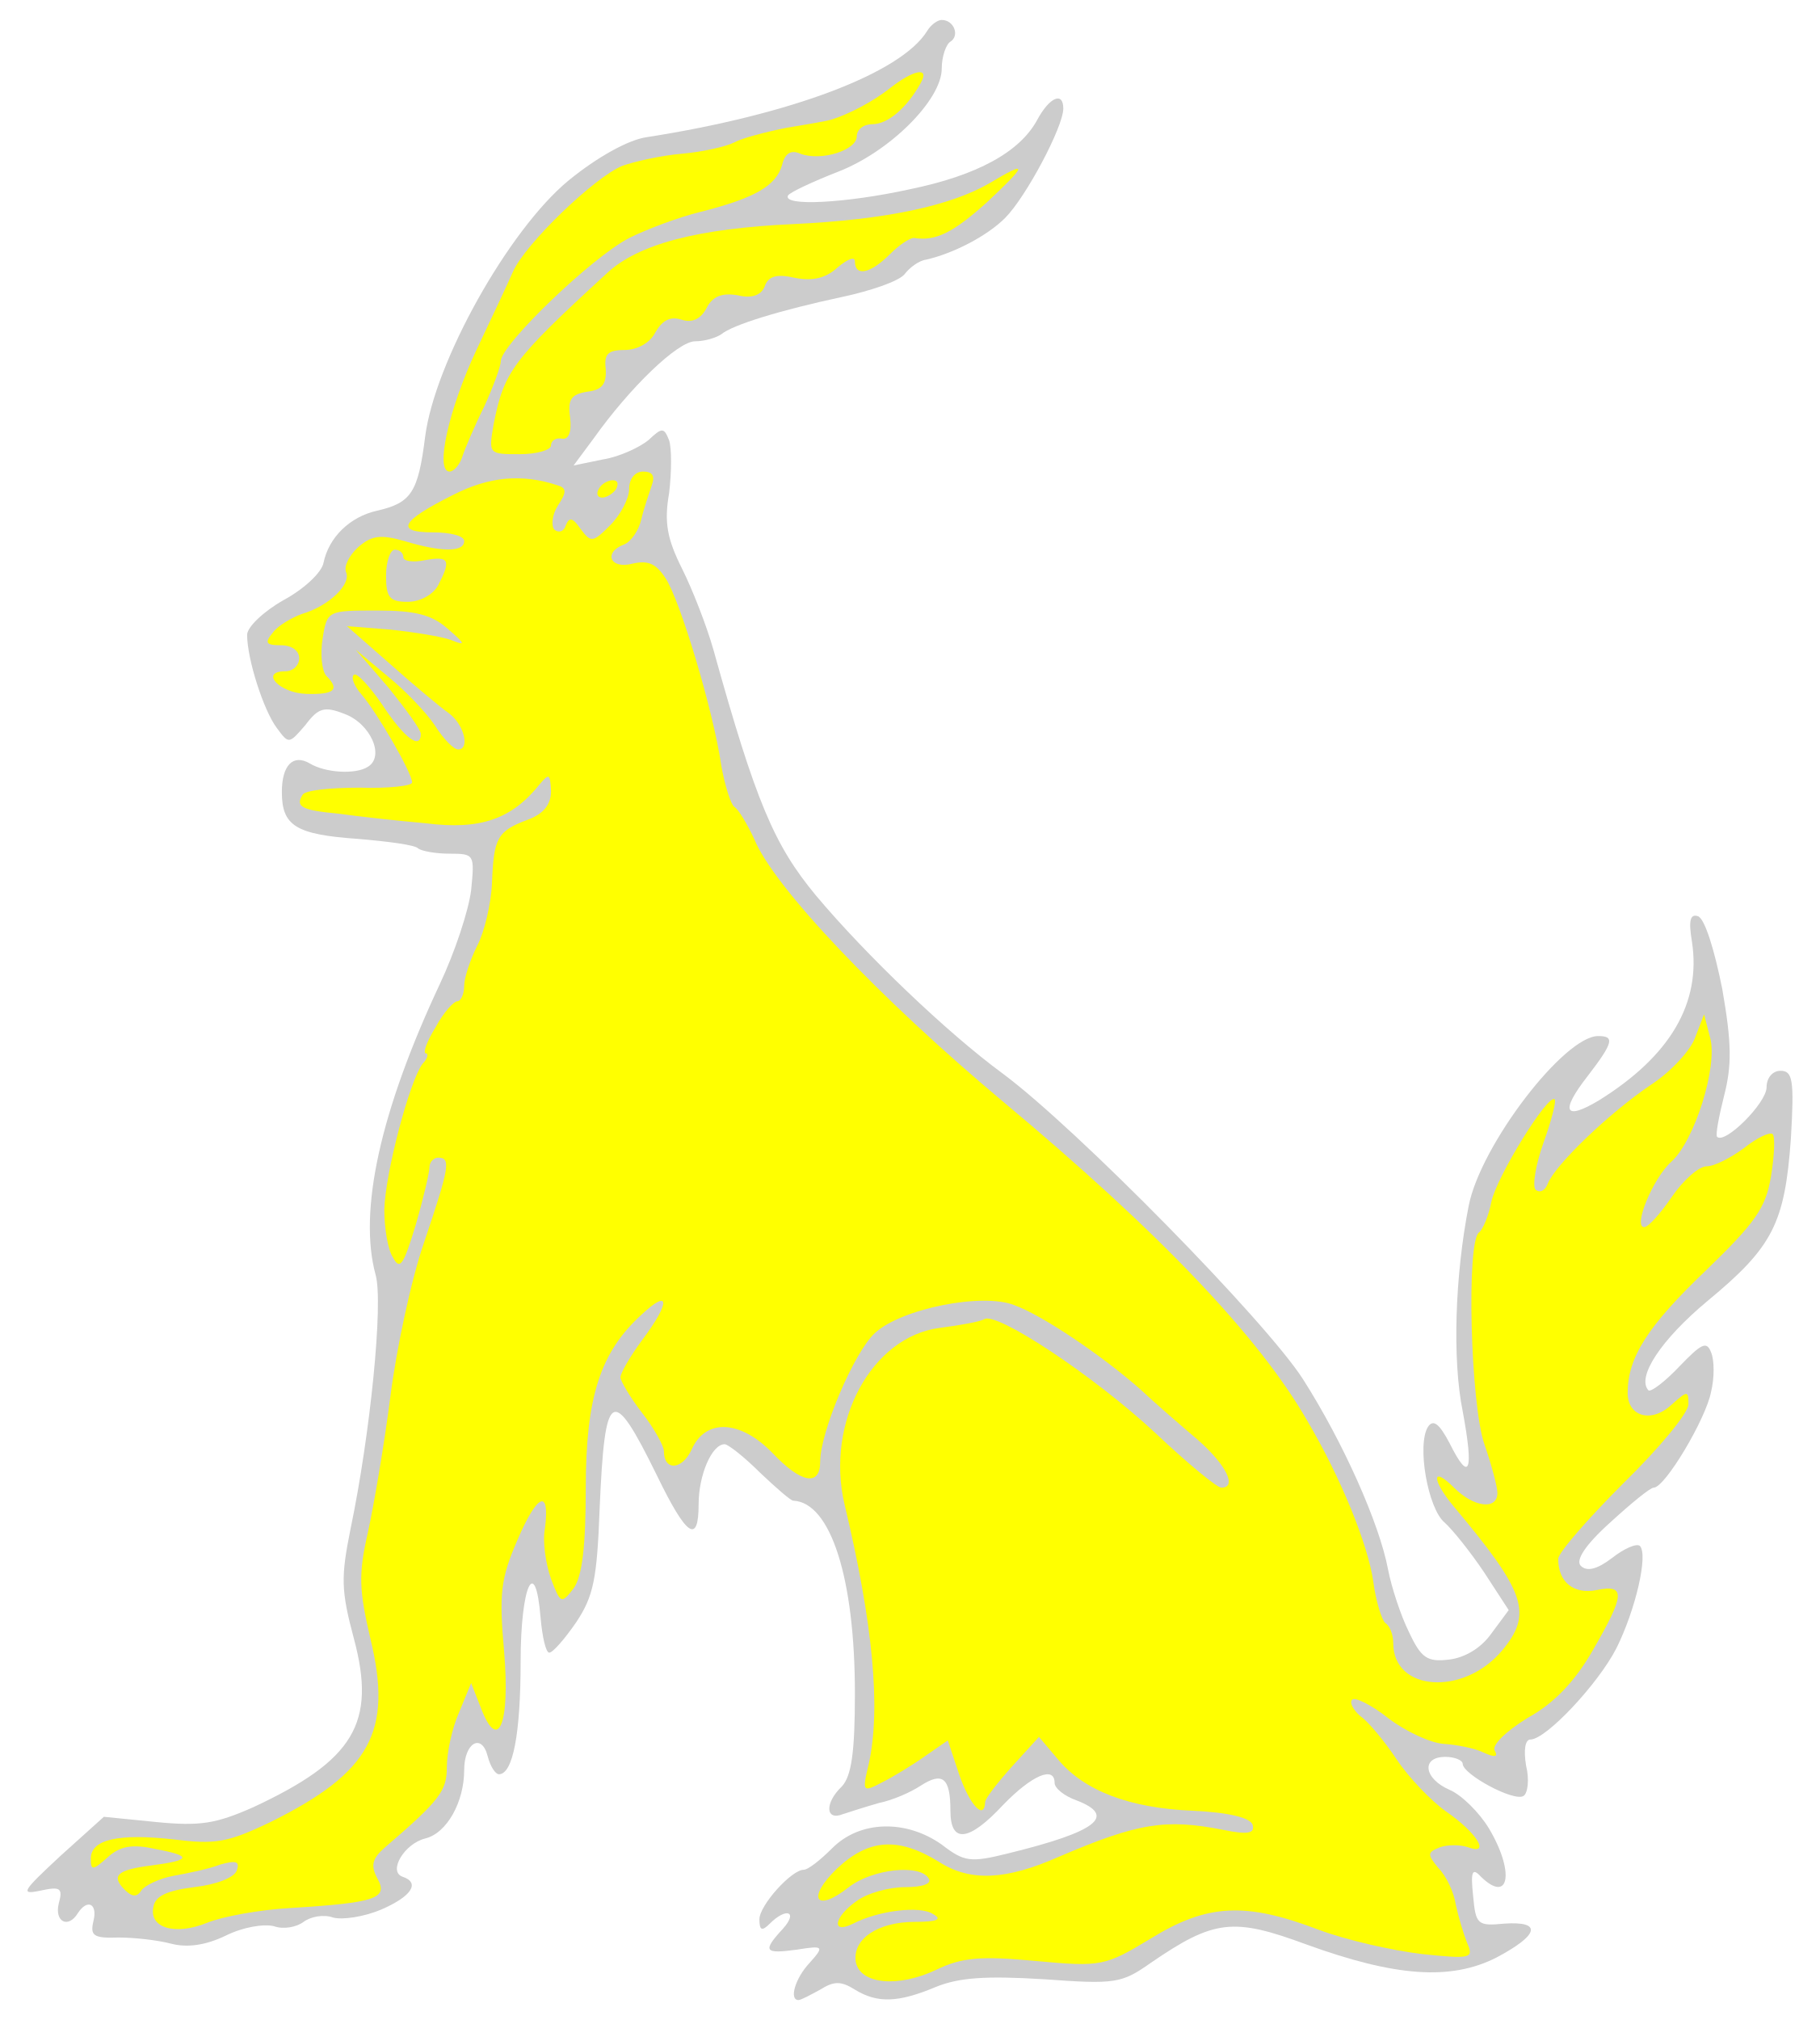
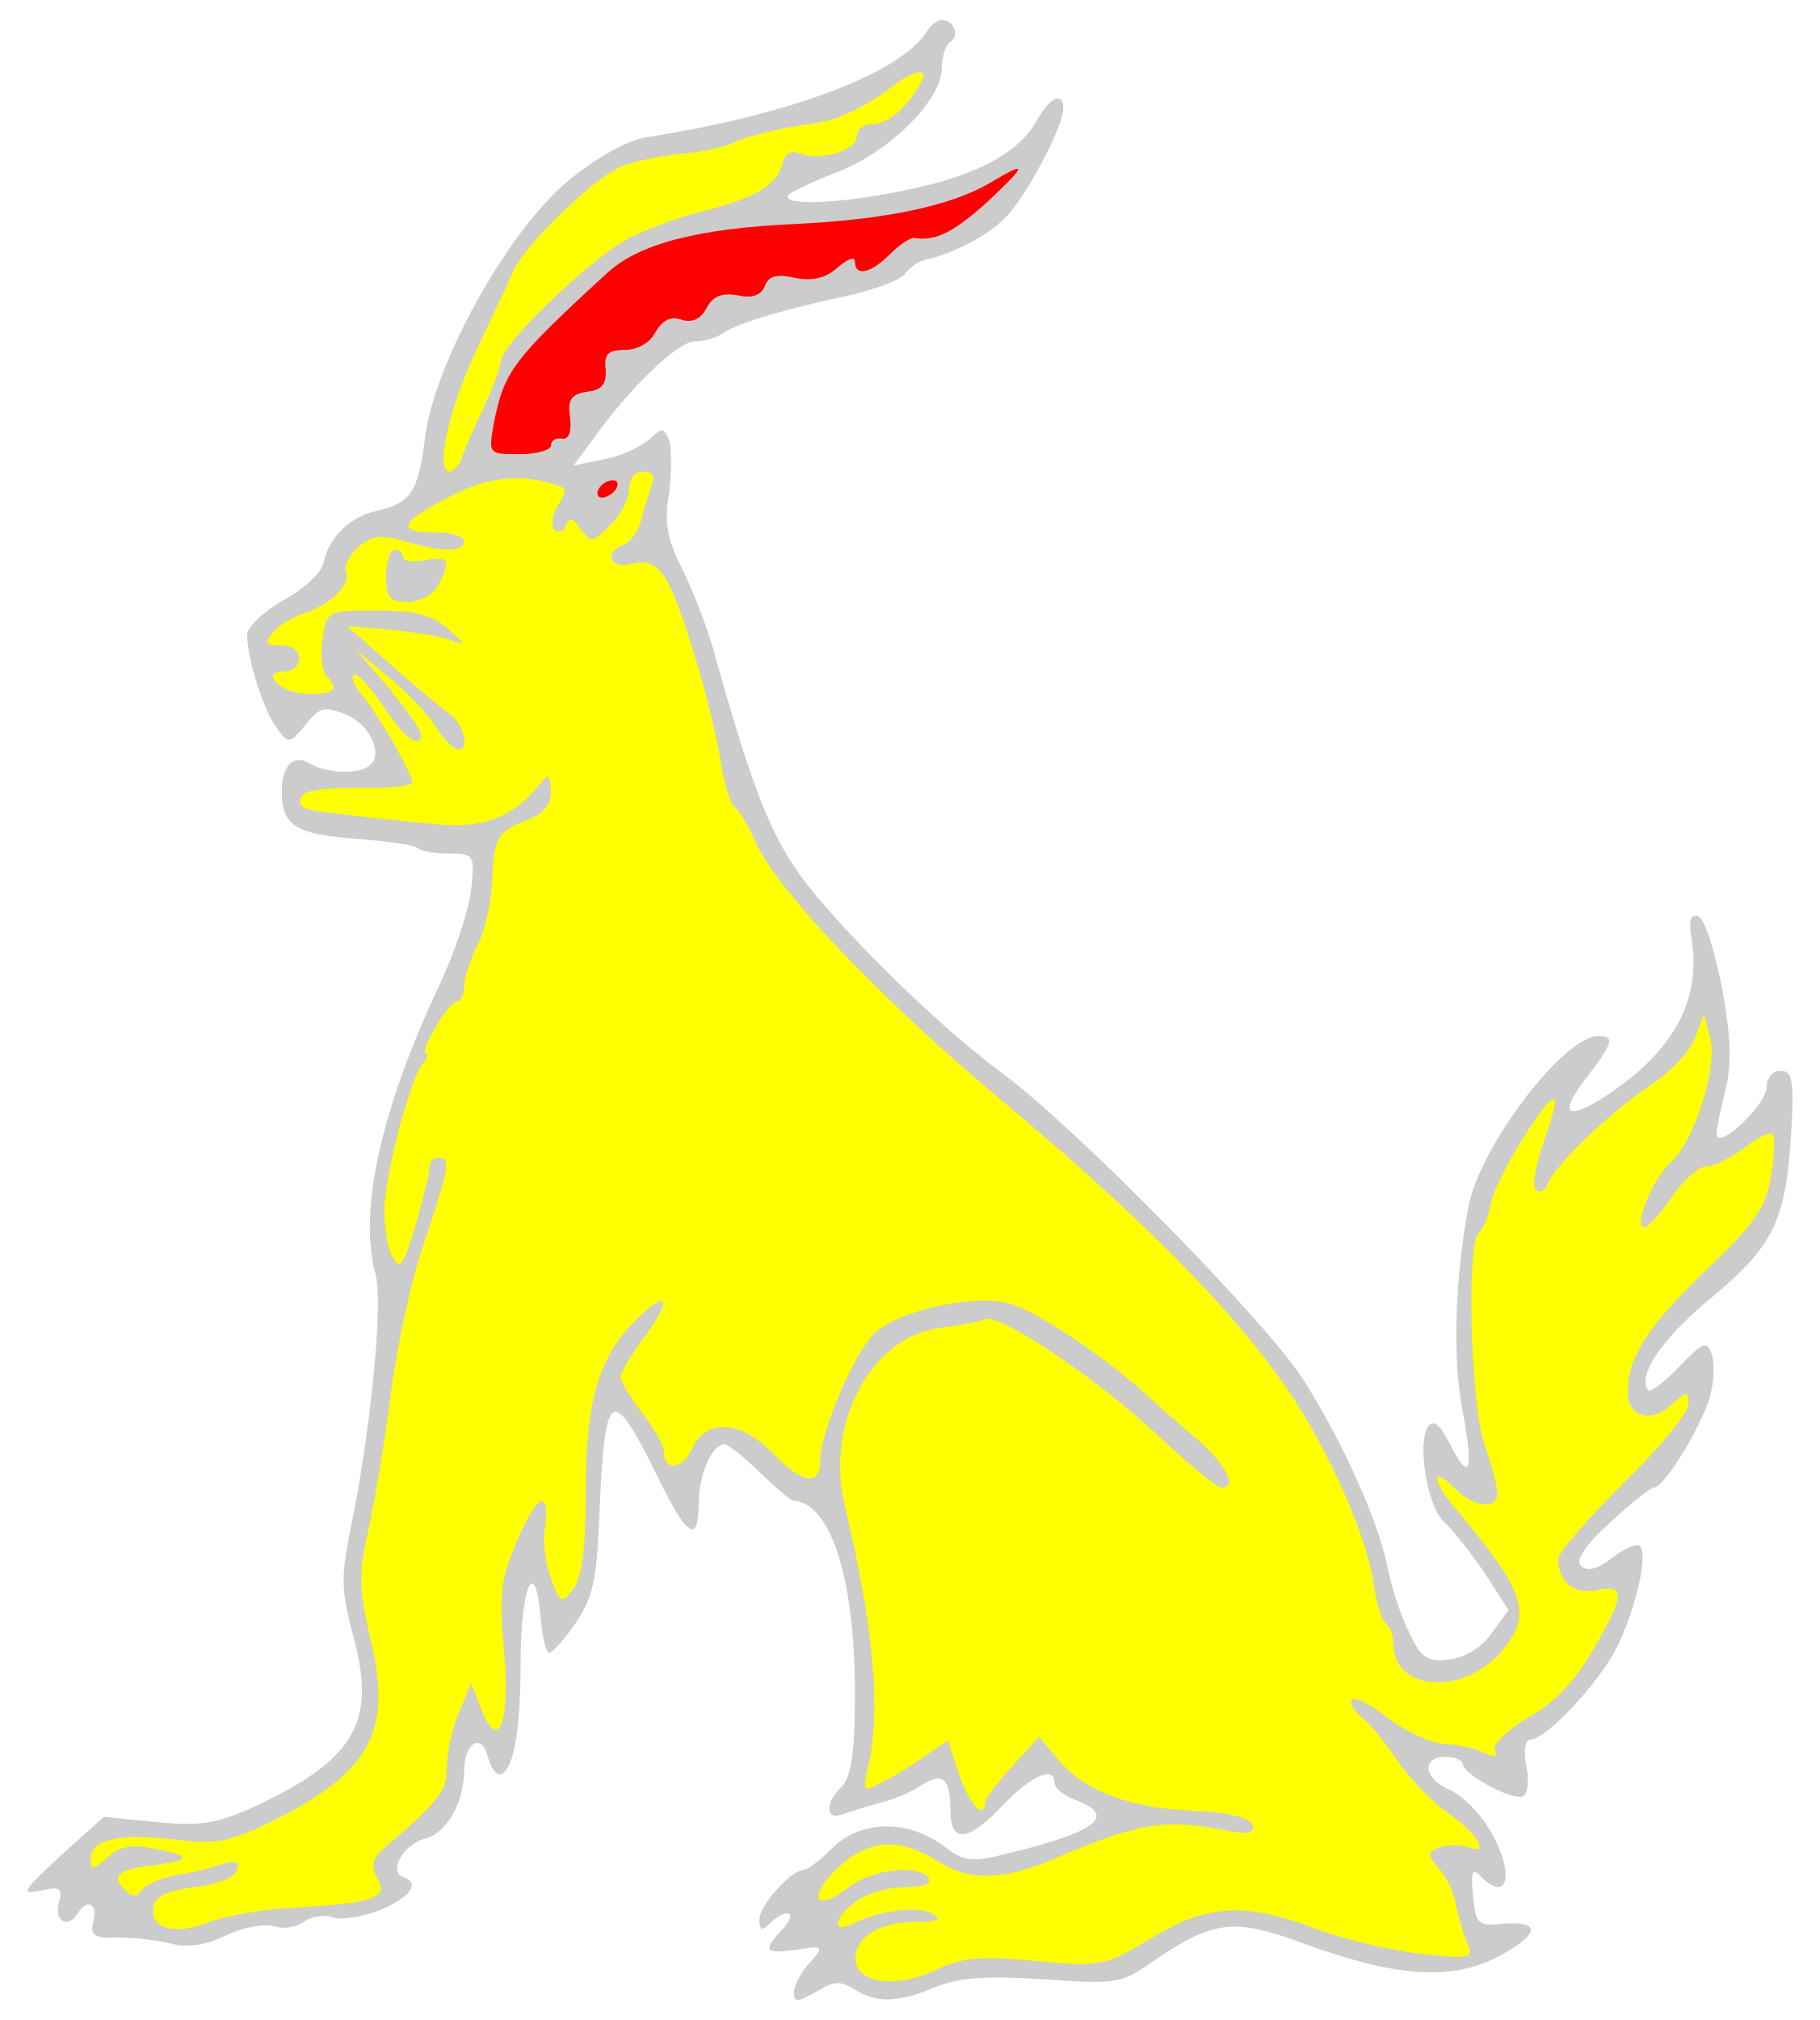
<svg xmlns="http://www.w3.org/2000/svg" id="svg43816" height="284.624" width="256.5" viewBox="54 61.876 256.5 284.624" version="1.1">
  <defs id="defs43787">
    <clipPath id="artboard_clip_path">
      <path id="path43784" d="M 54 61.876 L 310.5 61.876 L 310.5 346.5 L 54 346.5 Z" />
    </clipPath>
  </defs>
  <g fill="#ffff00" stroke-opacity="1" stroke="none" stroke-dasharray="none" fill-opacity="1" id="Chatloup_Sejant">
    <g id="Chatloup_Sejant: Layer 2">
      <g id="Group_3">
        <g id="Graphic_9">
          <path id="path43795" fill="#cccccc" d="M 184.644 66.279 C 180.973 72.153 165.554 78.026 145.119 81.208 C 142.549 81.575 138.144 84.022 134.106 87.326 C 125.662 94.301 115.261 112.901 113.915 123.425 C 112.936 131.257 111.957 132.725 107.185 133.826 C 103.269 134.683 100.332 137.62 99.598 141.168 C 99.353 142.514 96.906 144.839 93.969 146.43 C 91.154 148.021 88.829 150.224 88.829 151.325 C 88.829 154.751 91.154 161.971 92.99 164.418 C 94.703 166.743 94.703 166.743 97.028 164.051 C 98.864 161.604 99.72 161.359 102.535 162.461 C 106.206 163.807 108.286 168.457 105.839 169.925 C 104.125 171.026 99.843 170.782 97.64 169.436 C 95.315 168.089 93.724 169.68 93.724 173.474 C 93.724 178.246 95.682 179.47 104.493 180.082 C 108.775 180.449 112.569 180.938 112.936 181.428 C 113.425 181.795 115.383 182.162 117.341 182.162 C 120.89 182.162 120.89 182.284 120.4 187.301 C 120.033 190.238 118.075 196.112 115.995 200.517 C 107.552 218.505 104.493 232.578 106.94 241.511 C 108.041 245.426 106.206 263.904 103.391 277.364 C 102.045 284.095 102.045 285.93 103.881 292.783 C 107.062 304.653 103.881 309.914 89.686 316.522 C 84.424 318.847 82.221 319.214 75.981 318.603 L 68.639 317.868 L 62.52 323.375 C 57.136 328.392 56.769 328.882 59.706 328.27 C 62.52 327.658 62.887 327.903 62.275 330.105 C 61.664 332.675 63.621 333.654 64.968 331.451 C 66.314 329.371 67.782 330.105 67.17 332.553 C 66.681 334.633 67.17 335 70.719 334.878 C 72.921 334.878 76.225 335.245 78.061 335.734 C 80.386 336.346 82.956 335.979 85.77 334.633 C 88.218 333.409 91.154 332.92 92.623 333.287 C 93.969 333.776 95.804 333.409 96.783 332.675 C 97.762 331.941 99.598 331.574 100.944 332.063 C 102.29 332.43 105.349 331.941 107.674 330.962 C 111.957 329.126 113.303 327.168 110.733 326.312 C 108.653 325.578 110.978 321.662 113.915 320.928 C 116.974 320.193 119.421 315.788 119.421 311.261 C 119.421 307.467 121.869 305.999 122.725 309.303 C 123.093 310.771 123.827 311.872 124.316 311.872 C 126.274 311.872 127.375 306.243 127.375 295.964 C 127.375 285.318 129.456 280.791 130.19 289.846 C 130.435 292.538 130.924 294.741 131.414 294.741 C 131.903 294.741 133.616 292.783 135.207 290.458 C 137.654 286.787 138.144 284.339 138.511 274.428 C 139.245 257.541 140.224 256.807 146.587 269.778 C 150.748 278.343 152.461 279.567 152.461 273.816 C 152.461 269.778 154.296 265.372 156.132 265.372 C 156.621 265.372 158.946 267.208 161.149 269.411 C 163.352 271.491 165.432 273.326 165.799 273.326 C 171.061 273.571 174.487 284.217 174.487 300.492 C 174.487 308.813 173.998 312.117 172.652 313.586 C 170.204 315.911 170.327 318.48 172.774 317.501 C 173.875 317.134 176.2 316.4 177.914 315.911 C 179.749 315.543 182.319 314.442 183.787 313.463 C 186.846 311.505 187.948 312.362 187.948 317.012 C 187.948 321.662 190.518 321.417 195.412 316.155 C 199.45 311.995 202.632 310.649 202.632 313.096 C 202.632 313.83 203.978 314.932 205.691 315.543 C 211.442 317.746 208.628 319.949 196.146 323.008 C 190.762 324.354 189.906 324.232 186.724 321.784 C 181.707 318.236 175.221 318.358 171.306 322.274 C 169.593 323.987 167.879 325.333 167.268 325.333 C 165.554 325.333 161.027 330.35 161.027 332.308 C 161.027 333.899 161.394 334.021 162.495 332.92 C 164.82 330.595 166.533 331.207 164.331 333.654 C 161.394 336.836 161.761 337.203 166.289 336.591 C 170.082 335.979 170.204 336.101 168.124 338.426 C 166.044 340.629 165.187 343.688 166.533 343.688 C 166.9 343.688 168.246 342.954 169.593 342.22 C 171.55 340.996 172.529 340.996 174.487 342.22 C 177.669 344.178 180.606 344.055 185.868 341.853 C 189.171 340.507 192.965 340.262 201.041 340.751 C 211.198 341.486 212.054 341.363 216.215 338.426 C 225.148 332.308 227.84 332.063 238.119 335.857 C 250.6 340.384 258.432 340.996 264.918 337.692 C 270.914 334.511 271.403 332.553 266.019 332.92 C 262.225 333.287 261.981 333.042 261.614 329.004 C 261.246 325.578 261.491 324.966 262.715 326.312 C 266.753 330.228 267.487 325.578 263.816 319.459 C 262.47 317.257 260.023 314.809 258.31 314.075 C 254.639 312.484 254.271 309.425 257.698 309.425 C 259.044 309.425 260.145 309.914 260.145 310.404 C 260.145 311.872 267.365 315.788 268.711 314.932 C 269.323 314.564 269.567 312.607 269.078 310.649 C 268.711 308.446 268.956 306.978 269.69 306.978 C 271.892 306.978 279.235 299.146 281.804 294.129 C 284.496 288.745 286.332 280.913 285.108 279.689 C 284.619 279.322 282.906 280.057 281.192 281.403 C 279.112 282.993 277.644 283.361 276.787 282.504 C 276.053 281.77 277.277 279.689 280.948 276.386 C 283.885 273.693 286.577 271.491 287.066 271.491 C 288.657 271.491 294.408 261.824 295.142 258.03 C 295.632 256.072 295.632 253.503 295.142 252.401 C 294.531 250.811 293.796 251.178 290.737 254.359 C 288.657 256.562 286.699 258.03 286.332 257.786 C 284.619 255.95 288.045 250.688 294.653 245.182 C 303.831 237.595 305.544 234.291 306.4 222.299 C 306.89 213.978 306.645 212.754 304.932 212.754 C 303.831 212.754 302.974 213.733 302.974 215.079 C 302.974 217.282 297.1 223.155 295.999 222.054 C 295.754 221.809 296.244 219.239 296.978 216.303 C 298.079 212.02 298.079 208.961 296.733 201.251 C 295.632 195.745 294.286 191.339 293.307 190.972 C 292.206 190.605 291.961 191.584 292.45 194.521 C 293.796 203.209 289.391 210.674 279.357 216.914 C 274.462 219.851 273.85 218.505 277.766 213.488 C 281.437 208.716 281.56 207.859 279.235 207.859 C 274.462 207.859 262.715 223.155 261.002 231.721 C 259.044 241.633 258.677 253.503 260.145 260.722 C 261.736 269.288 261.124 270.879 258.31 265.25 C 256.841 262.436 255.985 261.824 255.25 262.925 C 253.66 265.495 255.25 274.428 257.575 276.386 C 258.677 277.364 261.246 280.546 263.204 283.483 L 266.631 288.745 L 264.183 292.049 C 262.715 294.129 260.39 295.475 258.187 295.72 C 255.128 296.087 254.271 295.475 252.558 291.804 C 251.457 289.601 250.111 285.563 249.621 282.993 C 248.398 276.508 243.258 265.005 237.629 256.195 C 232.368 247.996 205.691 220.83 195.29 213.121 C 187.458 207.37 175.956 196.357 168.981 188.036 C 163.107 180.938 160.537 174.942 154.541 153.405 C 153.562 149.979 151.604 144.962 150.136 142.025 C 148.056 137.864 147.566 135.539 148.3 131.379 C 148.667 128.32 148.667 125.016 148.3 123.914 C 147.566 122.079 147.321 122.079 145.364 123.914 C 144.14 124.893 141.325 126.239 139 126.607 L 134.84 127.463 L 137.654 123.67 C 142.794 116.45 149.524 109.964 151.971 109.964 C 153.317 109.964 154.908 109.475 155.643 108.986 C 157.233 107.639 164.086 105.559 172.652 103.724 C 176.69 102.867 180.606 101.521 181.462 100.542 C 182.196 99.563 183.542 98.584 184.521 98.462 C 188.315 97.605 193.087 95.158 195.657 92.588 C 198.594 89.651 203.856 79.739 203.856 77.17 C 203.856 74.722 201.898 75.579 200.185 78.761 C 197.737 83.288 191.741 86.592 182.196 88.55 C 173.264 90.508 164.208 90.997 165.065 89.407 C 165.432 88.917 168.614 87.449 172.04 86.103 C 179.382 83.288 186.724 75.946 186.724 71.541 C 186.724 69.828 187.336 68.114 187.948 67.747 C 189.294 66.891 188.437 64.688 186.724 64.688 C 186.112 64.688 185.133 65.422 184.644 66.279 Z" />
        </g>
        <g style="fill:#ffff00" transform="translate(0.262568)" id="Graphic_8">
-           <path style="fill:#ffff00" id="path43798" d="m 183.542,73.499 c -1.958,3.549 -4.65,5.874 -6.853,5.874 -1.224,0 -2.203,0.734 -2.203,1.713 0,1.958 -5.017,3.549 -7.954,2.447 -1.346,-0.612 -2.203,0 -2.57,1.591 -0.857,2.937 -3.793,4.65 -11.503,6.608 -3.059,0.734 -7.587,2.447 -10.034,3.671 -5.262,2.692 -18.111,15.051 -18.111,17.376 0,0.734 -1.101,3.671 -2.325,6.363 -1.346,2.692 -2.692,5.874 -3.059,6.975 -0.367,1.224 -1.224,2.203 -1.836,2.203 -2.08,0 -0.122,-8.811 3.793,-17.132 2.08,-4.405 4.405,-9.3 5.139,-11.013 1.713,-3.916 11.503,-13.338 15.418,-14.929 1.713,-0.612 5.507,-1.468 8.443,-1.713 2.814,-0.245 6.118,-0.979 7.342,-1.591 1.101,-0.612 4.405,-1.468 7.464,-2.08 3.059,-0.489 5.751,-0.979 6.118,-1.101 2.447,-0.734 5.996,-2.57 8.443,-4.528 3.304,-2.57 5.507,-2.937 4.283,-0.734 z" />
+           <path id="path43798" d="m 183.542,73.499 c -1.958,3.549 -4.65,5.874 -6.853,5.874 -1.224,0 -2.203,0.734 -2.203,1.713 0,1.958 -5.017,3.549 -7.954,2.447 -1.346,-0.612 -2.203,0 -2.57,1.591 -0.857,2.937 -3.793,4.65 -11.503,6.608 -3.059,0.734 -7.587,2.447 -10.034,3.671 -5.262,2.692 -18.111,15.051 -18.111,17.376 0,0.734 -1.101,3.671 -2.325,6.363 -1.346,2.692 -2.692,5.874 -3.059,6.975 -0.367,1.224 -1.224,2.203 -1.836,2.203 -2.08,0 -0.122,-8.811 3.793,-17.132 2.08,-4.405 4.405,-9.3 5.139,-11.013 1.713,-3.916 11.503,-13.338 15.418,-14.929 1.713,-0.612 5.507,-1.468 8.443,-1.713 2.814,-0.245 6.118,-0.979 7.342,-1.591 1.101,-0.612 4.405,-1.468 7.464,-2.08 3.059,-0.489 5.751,-0.979 6.118,-1.101 2.447,-0.734 5.996,-2.57 8.443,-4.528 3.304,-2.57 5.507,-2.937 4.283,-0.734 z" />
        </g>
        <g style="fill:#ffff00" id="Graphic_7">
-           <path style="fill:#ffff00" id="path43801" fill="#ff0000" d="M 193.087 90.386 C 188.315 94.668 185.868 95.892 182.808 95.403 C 182.196 95.403 180.728 96.382 179.382 97.728 C 176.69 100.42 174.487 100.909 174.487 98.707 C 174.487 97.972 173.508 98.339 172.04 99.563 C 170.449 101.032 168.614 101.521 166.044 101.032 C 163.474 100.42 162.25 100.787 161.761 102.255 C 161.271 103.479 159.925 103.968 157.968 103.479 C 155.765 103.112 154.419 103.601 153.562 105.314 C 152.706 106.905 151.482 107.395 150.014 106.905 C 148.423 106.416 147.321 107.028 146.343 108.741 C 145.608 110.209 143.773 111.188 142.06 111.188 C 139.612 111.188 139.123 111.8 139.368 113.88 C 139.49 115.961 138.878 116.817 136.798 117.062 C 134.473 117.429 133.983 118.163 134.35 120.733 C 134.595 122.813 134.106 123.914 133.127 123.67 C 132.393 123.547 131.658 123.914 131.658 124.649 C 131.658 125.261 129.7 125.872 127.253 125.872 C 122.848 125.872 122.848 125.872 123.582 121.589 C 125.05 114.247 126.152 112.657 139.49 100.42 C 143.895 96.259 152.339 94.057 165.921 93.445 C 178.893 92.833 187.948 90.875 193.454 87.693 C 198.961 84.389 198.839 85.001 193.087 90.386 Z" />
+           <path id="path43801" fill="#ff0000" d="M 193.087 90.386 C 188.315 94.668 185.868 95.892 182.808 95.403 C 182.196 95.403 180.728 96.382 179.382 97.728 C 176.69 100.42 174.487 100.909 174.487 98.707 C 174.487 97.972 173.508 98.339 172.04 99.563 C 170.449 101.032 168.614 101.521 166.044 101.032 C 163.474 100.42 162.25 100.787 161.761 102.255 C 161.271 103.479 159.925 103.968 157.968 103.479 C 155.765 103.112 154.419 103.601 153.562 105.314 C 152.706 106.905 151.482 107.395 150.014 106.905 C 148.423 106.416 147.321 107.028 146.343 108.741 C 145.608 110.209 143.773 111.188 142.06 111.188 C 139.612 111.188 139.123 111.8 139.368 113.88 C 139.49 115.961 138.878 116.817 136.798 117.062 C 134.473 117.429 133.983 118.163 134.35 120.733 C 134.595 122.813 134.106 123.914 133.127 123.67 C 132.393 123.547 131.658 123.914 131.658 124.649 C 131.658 125.261 129.7 125.872 127.253 125.872 C 122.848 125.872 122.848 125.872 123.582 121.589 C 125.05 114.247 126.152 112.657 139.49 100.42 C 143.895 96.259 152.339 94.057 165.921 93.445 C 178.893 92.833 187.948 90.875 193.454 87.693 C 198.961 84.389 198.839 85.001 193.087 90.386 Z" />
        </g>
        <g id="Graphic_6">
          <path style="fill:#ffff00" id="path43804" fill="#ff0000" d="M 132.637 130.278 C 133.861 130.645 133.861 131.257 132.637 133.092 C 131.781 134.438 131.658 136.029 132.148 136.518 C 132.76 137.008 133.494 136.763 133.739 135.907 C 134.228 134.683 134.718 134.805 135.819 136.396 C 137.287 138.354 137.532 138.354 139.979 135.907 C 141.448 134.438 142.671 132.113 142.671 130.767 C 142.671 129.299 143.528 128.32 144.629 128.32 C 145.975 128.32 146.343 128.932 145.853 130.278 C 145.486 131.379 144.752 133.459 144.385 135.05 C 144.018 136.641 142.916 138.232 141.937 138.599 C 139 139.7 139.979 142.147 143.161 141.291 C 145.364 140.801 146.465 141.291 147.811 143.371 C 149.891 146.553 154.541 162.093 155.643 169.68 C 156.132 172.495 156.989 175.187 157.478 175.554 C 158.09 175.921 159.314 178.001 160.292 180.082 C 162.985 186.812 178.036 202.597 195.29 217.037 C 217.439 235.514 231.511 250.321 238.241 262.068 C 243.014 270.145 246.807 279.567 247.541 284.707 C 247.908 287.521 248.765 290.213 249.254 290.58 C 249.866 290.947 250.356 292.171 250.356 293.395 C 250.356 300.247 260.267 300.859 265.652 294.496 C 270.057 289.234 269.078 286.297 258.921 274.183 C 255.74 270.389 255.74 268.309 258.921 271.491 C 261.736 274.305 265.04 274.672 265.04 272.225 C 265.04 271.368 264.183 268.187 263.204 265.372 C 261.246 259.743 260.635 236.616 262.47 235.514 C 262.96 235.147 263.816 233.189 264.183 231.232 C 264.918 227.683 272.26 215.813 273.116 216.792 C 273.361 217.037 272.627 219.851 271.525 222.911 C 270.424 225.97 269.935 229.029 270.424 229.518 C 271.036 230.008 271.77 229.641 272.137 228.662 C 273.116 226.092 280.703 218.75 286.699 214.712 C 289.514 212.876 292.328 209.817 292.94 207.982 L 294.164 204.8 L 295.02 208.104 C 296.121 212.142 292.817 222.666 289.514 225.603 C 286.944 227.928 284.129 234.78 285.72 234.78 C 286.332 234.78 288.045 232.822 289.636 230.497 C 291.227 228.172 293.429 226.214 294.531 226.214 C 295.632 226.214 297.957 224.991 299.793 223.645 C 301.628 222.176 303.464 221.32 303.831 221.687 C 304.198 222.054 304.075 224.746 303.586 227.683 C 302.852 232.088 301.383 234.168 294.408 240.899 C 286.21 248.73 283.395 253.136 283.395 258.153 C 283.395 261.457 286.699 262.436 289.514 259.866 C 291.839 257.786 291.961 257.786 291.961 259.743 C 291.961 260.967 287.8 265.984 282.783 270.879 C 277.766 275.896 273.606 280.668 273.606 281.525 C 273.606 284.829 275.808 286.542 278.99 285.93 C 283.15 285.074 283.028 286.542 278.5 294.374 C 276.053 298.657 273.116 301.838 269.323 303.918 C 266.141 305.876 264.183 307.834 264.673 308.568 C 265.162 309.425 264.673 309.547 263.082 308.813 C 261.858 308.201 259.289 307.712 257.453 307.589 C 255.618 307.467 252.191 305.876 249.744 304.041 C 247.296 302.083 244.971 300.982 244.604 301.349 C 244.115 301.716 244.727 302.817 245.706 303.674 C 246.807 304.408 249.132 307.222 250.845 309.792 C 252.558 312.362 255.74 315.666 257.82 317.134 C 262.103 320.071 264.183 323.375 260.879 322.151 C 259.778 321.784 258.065 321.784 256.964 322.151 C 255.128 322.886 255.128 323.13 256.719 325.088 C 257.82 326.189 258.921 328.514 259.166 330.228 C 259.533 331.941 260.267 334.388 260.757 335.612 C 261.736 337.814 261.369 337.937 254.394 337.203 C 250.233 336.713 243.748 335.245 239.832 333.776 C 229.553 329.861 224.169 330.105 216.215 335 C 209.729 338.916 209.24 339.038 199.94 338.182 C 192.231 337.447 189.539 337.692 185.99 339.405 C 180.606 341.975 175.221 341.486 174.61 338.304 C 174.12 335.122 177.669 332.675 182.931 332.675 C 186.112 332.675 186.846 332.308 185.5 331.574 C 183.665 330.35 177.791 331.084 174.243 332.92 C 171.061 334.511 171.55 331.941 174.732 329.738 C 176.2 328.637 179.26 327.78 181.585 327.78 C 184.032 327.78 185.378 327.291 184.889 326.557 C 183.665 324.476 176.935 325.211 173.631 327.78 C 168.981 331.451 167.635 329.371 171.917 325.211 C 176.445 320.928 180.606 320.683 186.357 324.232 C 190.762 327.046 195.779 326.801 203.244 323.497 C 214.379 318.725 218.295 318.113 226.371 319.704 C 229.92 320.438 230.899 320.193 230.532 318.97 C 230.165 317.991 227.228 317.257 222.089 317.012 C 213.156 316.645 206.792 314.197 203.121 309.792 L 200.429 306.611 L 196.636 310.771 C 194.556 313.096 192.843 315.299 192.843 315.788 C 192.72 318.48 190.64 316.155 189.171 311.872 L 187.581 307.1 L 184.399 309.303 C 182.686 310.526 179.871 312.239 178.403 312.974 C 175.589 314.442 175.466 314.442 176.445 310.404 C 178.158 302.572 177.057 290.703 173.019 273.816 C 170.327 262.313 176.812 250.199 186.479 248.975 C 189.294 248.608 192.108 248.118 192.72 247.751 C 194.433 246.65 208.139 255.705 216.827 263.782 C 221.354 268.064 225.515 271.491 226.127 271.491 C 228.452 271.491 226.739 268.187 222.823 264.761 C 220.375 262.68 216.827 259.621 214.746 257.663 C 209.485 253.013 201.041 247.262 197.003 245.793 C 192.475 243.958 180.973 246.283 177.302 249.709 C 174.365 252.401 169.593 263.659 169.593 267.82 C 169.593 271.368 166.9 270.879 162.862 266.596 C 158.335 261.946 153.44 261.701 151.482 266.107 C 150.136 269.043 147.566 269.166 147.566 266.351 C 147.566 265.617 146.22 263.17 144.507 260.967 C 142.794 258.764 141.448 256.439 141.448 255.95 C 141.448 255.338 142.794 253.013 144.507 250.688 C 148.545 245.304 148.423 243.346 144.385 247.139 C 138.633 252.401 136.553 258.642 136.553 271.613 C 136.553 279.689 136.064 283.972 134.84 285.686 C 133.127 287.888 133.004 287.888 131.658 284.339 C 130.924 282.259 130.435 279.078 130.802 277.242 C 131.536 271.491 129.7 272.347 126.886 278.955 C 124.561 284.339 124.316 286.42 125.05 294.618 C 125.907 304.897 124.194 308.936 121.746 302.45 L 120.4 299.024 L 118.687 303.184 C 117.708 305.387 116.974 308.813 116.974 310.893 C 116.974 314.197 115.995 315.543 108.286 322.151 C 106.45 323.742 106.206 324.721 107.185 326.557 C 108.775 329.371 106.94 329.983 94.948 330.717 C 90.543 330.962 85.281 331.941 83.2 332.797 C 78.673 334.633 75.002 333.532 75.614 330.595 C 75.858 329.004 77.571 328.27 81.365 327.78 C 84.546 327.413 86.994 326.434 87.361 325.455 C 87.85 324.109 87.239 323.987 85.036 324.599 C 83.445 325.211 80.508 325.822 78.428 326.189 C 76.47 326.557 74.39 327.536 73.9 328.27 C 73.289 329.249 72.554 329.126 71.575 328.147 C 69.618 326.189 70.474 325.333 75.369 324.721 C 80.998 323.987 81.12 323.375 75.858 322.396 C 72.554 321.662 70.841 322.029 69.128 323.62 C 67.048 325.455 66.803 325.455 66.803 323.742 C 66.803 321.05 70.719 320.193 78.428 321.05 C 84.302 321.784 86.015 321.539 92.133 318.603 C 106.206 311.628 109.387 305.876 106.206 292.783 C 104.615 285.93 104.493 283.728 105.839 277.854 C 106.695 273.938 108.164 265.372 109.02 258.642 C 109.877 251.912 111.957 242.122 113.793 236.861 C 117.341 226.337 117.586 224.991 115.75 224.991 C 115.139 224.991 114.527 225.603 114.527 226.337 C 114.527 227.071 113.67 230.742 112.569 234.536 C 110.856 240.164 110.366 240.899 109.387 239.063 C 108.653 237.962 108.164 234.903 108.164 232.333 C 108.286 227.193 111.712 214.222 113.548 211.775 C 114.282 211.041 114.404 210.307 114.037 210.307 C 113.548 210.307 114.16 208.593 115.383 206.636 C 116.485 204.555 117.953 202.964 118.442 202.964 C 118.932 202.964 119.421 201.986 119.421 200.762 C 119.421 199.661 120.278 197.091 121.257 195.133 C 122.236 193.297 123.215 189.259 123.337 186.322 C 123.582 179.959 124.071 178.98 128.354 177.389 C 130.679 176.533 131.658 175.187 131.658 173.351 C 131.536 170.904 131.414 170.782 130.067 172.372 C 126.152 177.267 121.746 178.858 114.037 177.879 C 109.877 177.512 104.37 176.9 101.8 176.533 C 96.539 176.043 95.56 175.554 96.661 173.841 C 97.028 173.229 100.577 172.862 104.737 172.862 C 108.775 172.984 112.079 172.617 112.079 172.128 C 112.079 170.782 107.185 162.338 104.982 159.768 C 104.003 158.667 103.391 157.321 103.881 156.954 C 104.248 156.587 106.083 158.545 107.919 161.237 C 110.978 165.887 113.303 167.6 113.303 165.275 C 113.303 164.663 111.223 161.849 108.775 158.789 L 104.125 153.405 L 108.531 157.076 C 110.978 159.034 114.037 162.216 115.261 164.051 C 116.485 166.009 117.953 167.478 118.565 167.478 C 120.278 167.478 119.421 163.929 117.219 162.338 C 115.995 161.482 112.202 158.3 108.898 155.363 L 102.902 150.101 L 109.02 150.591 C 112.446 150.958 116.24 151.57 117.586 152.059 C 119.666 152.916 119.666 152.671 117.096 150.468 C 114.894 148.511 112.569 147.899 107.185 147.899 C 100.21 147.899 100.087 147.899 99.475 151.814 C 99.108 154.017 99.353 156.342 99.965 157.076 C 101.923 159.034 101.189 159.768 97.15 159.646 C 93.357 159.524 90.543 156.464 94.214 156.464 C 95.315 156.464 96.171 155.608 96.171 154.629 C 96.171 153.528 95.07 152.793 93.602 152.793 C 91.399 152.793 91.277 152.426 92.5 150.958 C 93.235 149.979 95.192 148.878 96.539 148.388 C 100.332 147.287 103.514 144.228 102.779 142.514 C 102.412 141.658 103.269 140.067 104.493 138.966 C 106.328 137.375 107.552 137.13 110.978 138.109 C 116.24 139.7 119.421 139.7 119.421 138.109 C 119.421 137.375 117.464 136.886 115.016 136.886 C 109.632 136.886 110.489 135.295 117.831 131.624 C 122.848 129.054 127.498 128.564 132.637 130.278 Z" />
        </g>
        <g style="fill:#ffff00" id="Graphic_5">
-           <path style="fill:#ffff00" id="path43807" fill="#ff0000" d="M 140.836 130.767 C 140.469 131.379 139.49 131.991 138.878 131.991 C 138.144 131.991 138.021 131.379 138.389 130.767 C 138.756 130.033 139.735 129.543 140.346 129.543 C 141.081 129.543 141.203 130.033 140.836 130.767 Z" />
+           <path id="path43807" fill="#ff0000" d="M 140.836 130.767 C 140.469 131.379 139.49 131.991 138.878 131.991 C 138.144 131.991 138.021 131.379 138.389 130.767 C 138.756 130.033 139.735 129.543 140.346 129.543 C 141.081 129.543 141.203 130.033 140.836 130.767 Z" />
        </g>
        <g id="Graphic_4">
          <path id="path43810" fill="#cccccc" d="M 108.408 143.004 C 108.408 146.063 108.898 146.675 111.468 146.675 C 113.181 146.675 115.016 145.696 115.75 144.35 C 117.586 140.801 117.341 140.189 113.915 140.801 C 112.202 141.168 110.856 140.924 110.856 140.434 C 110.856 139.822 110.366 139.333 109.632 139.333 C 109.02 139.333 108.408 140.924 108.408 143.004 Z" />
        </g>
      </g>
    </g>
  </g>
+   <rect style="fill:none;fill-rule:evenodd;stroke-width:0.563;stroke-linecap:square;stroke-miterlimit:3" id="crowned" width="71.515" height="37.789" x="141.05" y="50.582" transform="matrix(0.93027,0.36688,-0.38875,0.92134,0,0)" />
</svg>
